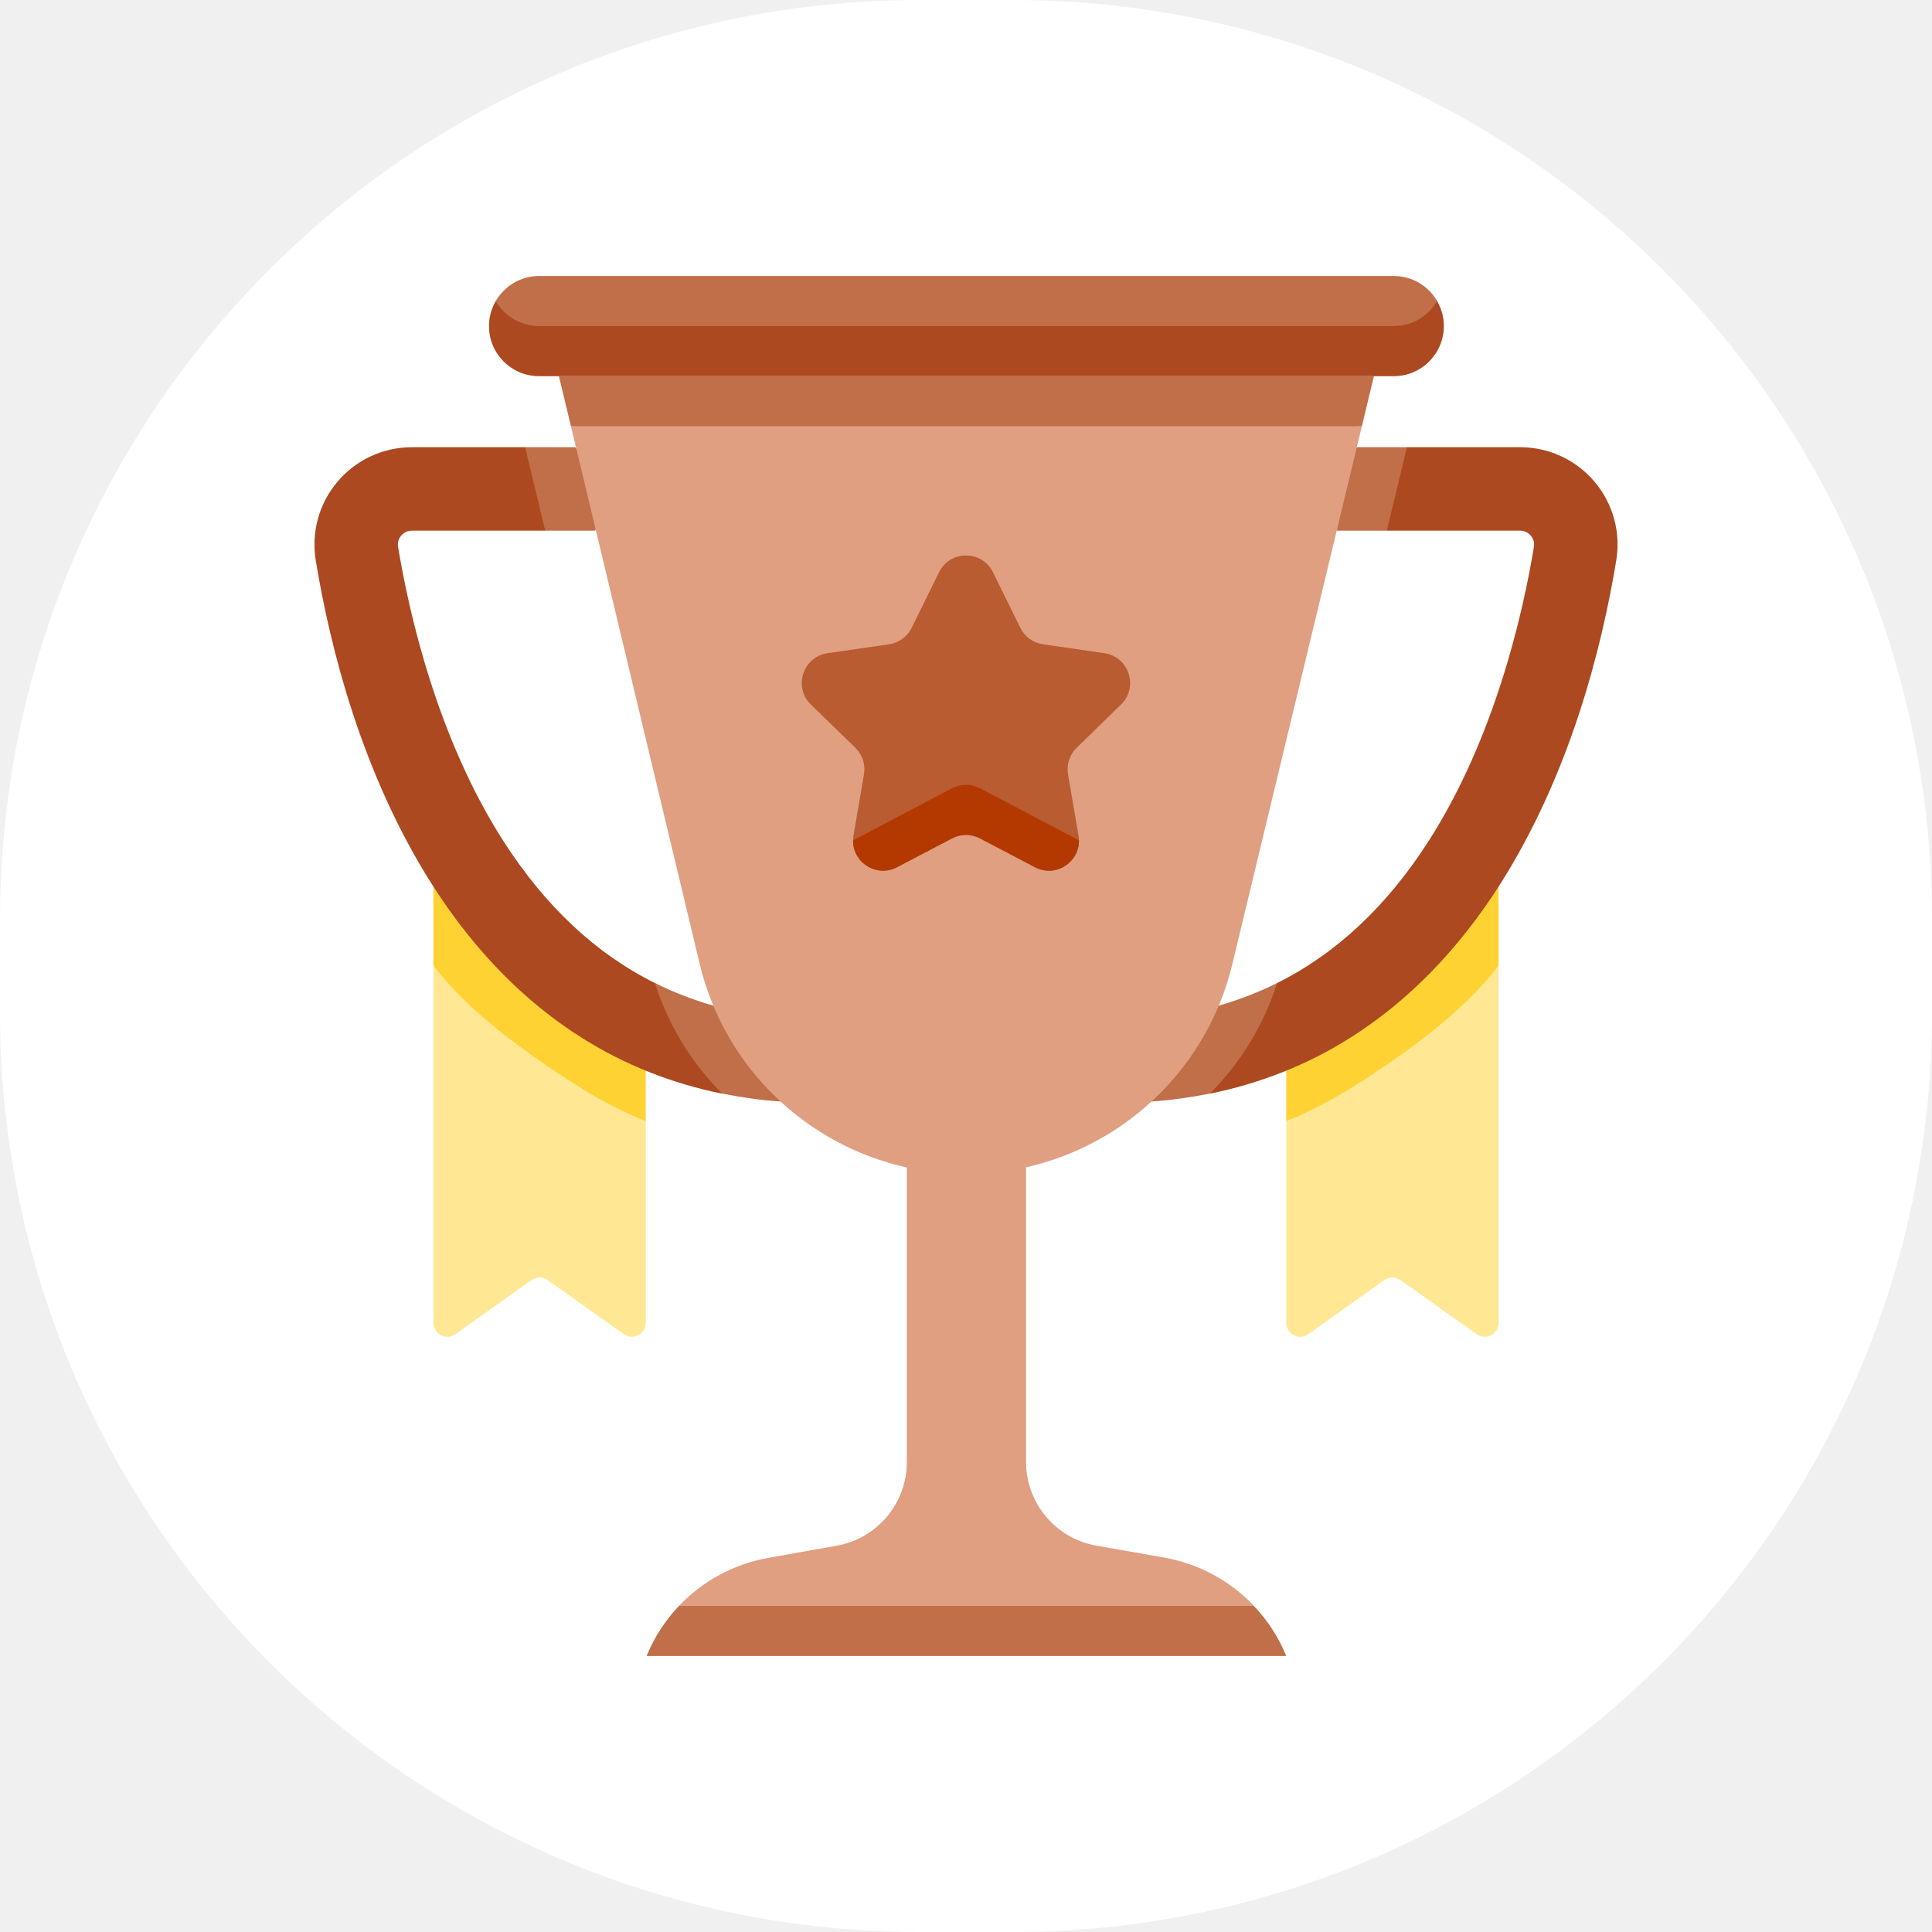
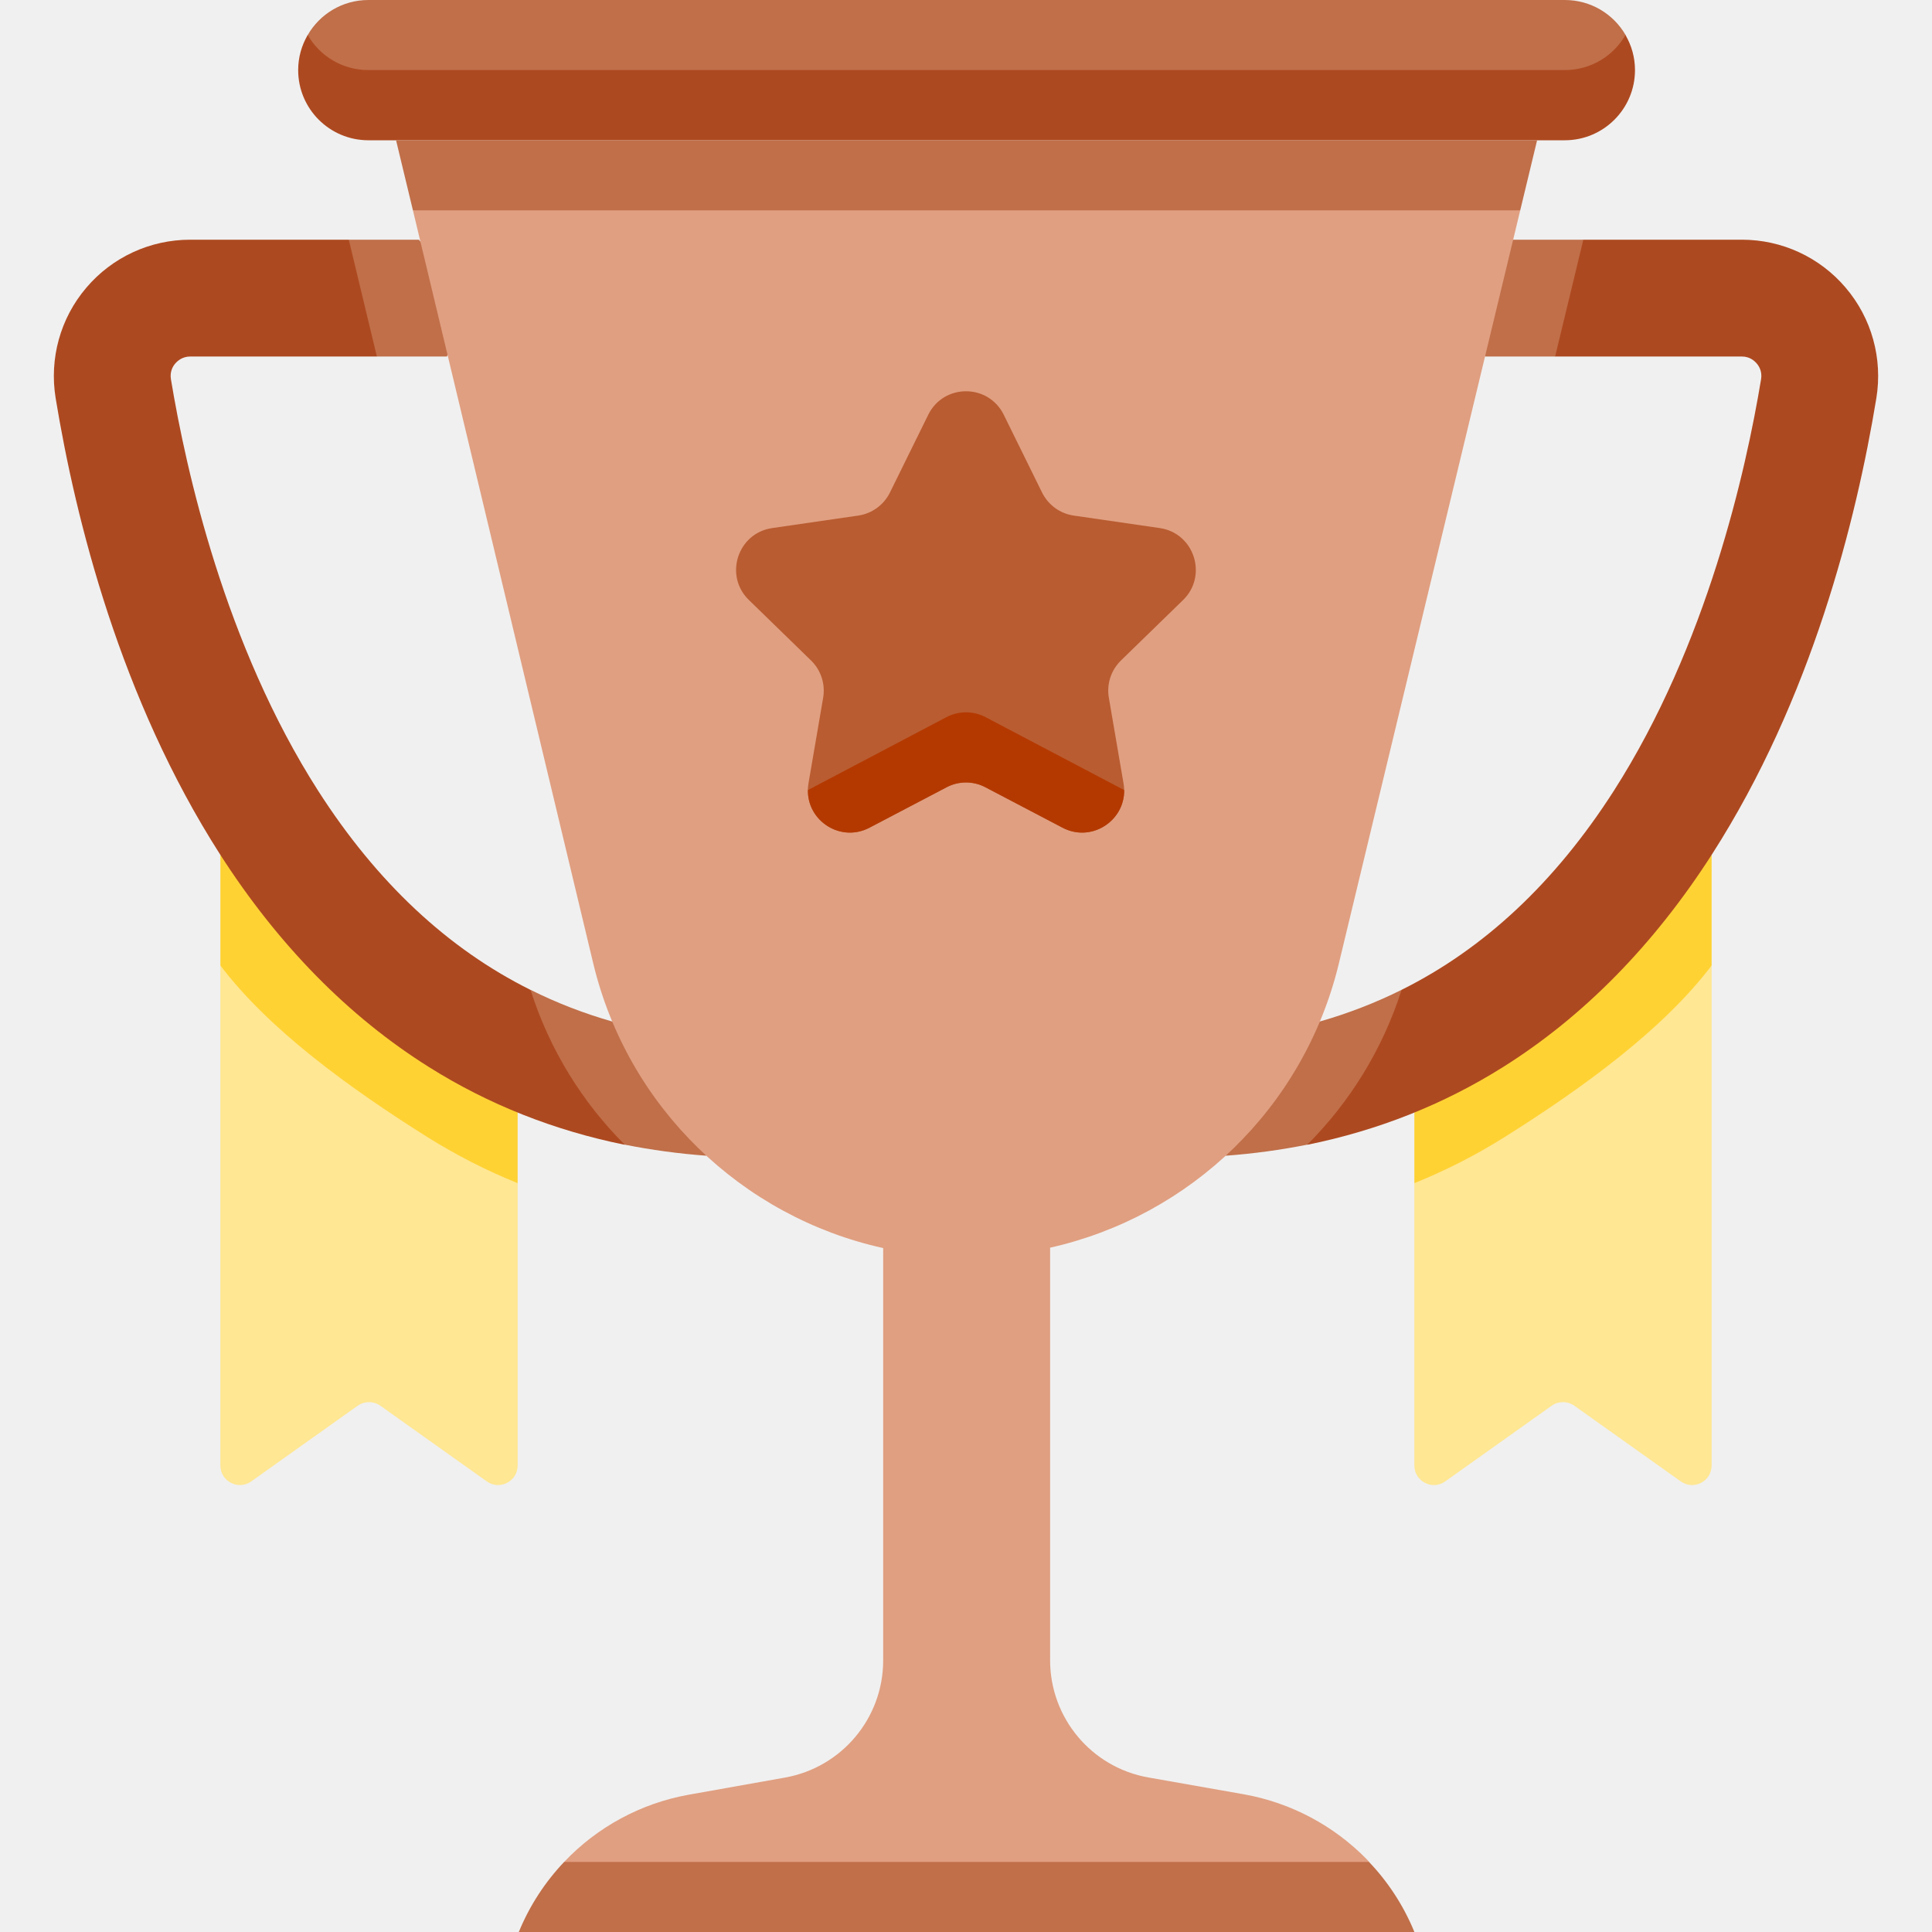
- <svg xmlns="http://www.w3.org/2000/svg" width="21" height="21" viewBox="0 0 21 21" fill="none">
-   <rect width="21" height="21" rx="10" fill="white" />
-   <g clip-path="url(#clip0_843_953)">
-     <path d="M14.234 11.798L13.981 12.186V14.378C13.981 14.501 14.12 14.573 14.22 14.502L15.047 13.914C15.1 13.877 15.17 13.877 15.223 13.914L16.05 14.502C16.15 14.573 16.289 14.501 16.289 14.378V10.496L15.842 10.454C15.391 11.157 14.473 11.7 14.234 11.798Z" fill="#FFE793" />
-     <path d="M13.981 11.637V12.186C14.224 12.088 14.457 11.969 14.679 11.83C15.298 11.441 15.915 10.99 16.289 10.496V9.637L13.981 11.637Z" fill="#FFD234" />
-     <path d="M17.33 5.234C17.129 4.997 16.835 4.861 16.524 4.861H15.293L14.89 5.121L14.802 5.496L15.074 5.768H16.523C16.584 5.768 16.622 5.802 16.639 5.822C16.656 5.841 16.683 5.884 16.673 5.944C16.556 6.652 16.253 8.01 15.529 9.141C15.075 9.849 14.525 10.365 13.882 10.685L13.219 11.309L13.15 11.888C13.697 11.777 14.206 11.576 14.669 11.285C15.294 10.893 15.841 10.336 16.293 9.631C17.064 8.426 17.412 7.041 17.568 6.091C17.619 5.784 17.532 5.471 17.33 5.234Z" fill="#AD4920" />
-     <path d="M14.53 5.768H15.074L15.293 4.861H14.748L14.367 5.315L14.53 5.768Z" fill="#C06F49" />
-     <path d="M13.247 10.931L12.661 11.37L12.516 11.973C12.733 11.958 12.944 11.928 13.15 11.887C13.48 11.557 13.734 11.149 13.882 10.685C13.679 10.786 13.467 10.868 13.247 10.931Z" fill="#C06F49" />
-     <path d="M15.149 3.817H5.86C5.559 3.817 5.342 3.352 5.389 3.272C5.483 3.109 5.659 3 5.86 3H15.149C15.351 3 15.527 3.109 15.621 3.272C15.667 3.352 15.45 3.817 15.149 3.817Z" fill="#C06F49" />
-     <path d="M15.149 3.544H5.86C5.658 3.544 5.483 3.435 5.389 3.272C5.342 3.352 5.315 3.445 5.315 3.544C5.315 3.845 5.559 4.089 5.86 4.089H15.149C15.45 4.089 15.694 3.845 15.694 3.544C15.694 3.445 15.667 3.352 15.62 3.272C15.526 3.435 15.351 3.544 15.149 3.544Z" fill="#AD4920" />
-     <path d="M6.766 11.798L7.019 12.186V14.378C7.019 14.501 6.88 14.573 6.78 14.502L5.953 13.914C5.9 13.877 5.83 13.877 5.777 13.914L4.95 14.502C4.85 14.573 4.711 14.501 4.711 14.378V10.496L5.158 10.454C5.609 11.157 6.528 11.7 6.766 11.798Z" fill="#FFE793" />
-     <path d="M7.019 11.637V12.186C6.776 12.088 6.544 11.969 6.321 11.83C5.702 11.441 5.085 10.99 4.711 10.496V9.637L7.019 11.637Z" fill="#FFD234" />
-     <path d="M3.67 5.234C3.871 4.997 4.165 4.861 4.477 4.861H5.708L6.11 5.121L6.198 5.496L5.926 5.768H4.477C4.416 5.768 4.378 5.802 4.361 5.822C4.344 5.841 4.317 5.884 4.327 5.944C4.444 6.652 4.747 8.01 5.471 9.141C5.925 9.849 6.475 10.365 7.118 10.685L7.781 11.309L7.85 11.888C7.303 11.777 6.794 11.576 6.331 11.285C5.706 10.893 5.159 10.336 4.707 9.631C3.936 8.426 3.588 7.041 3.432 6.091C3.382 5.784 3.468 5.471 3.67 5.234Z" fill="#AD4920" />
-     <path d="M6.47 5.768H5.926L5.708 4.861H6.252L6.633 5.315L6.47 5.768Z" fill="#C06F49" />
-     <path d="M7.753 10.931L8.339 11.37L8.484 11.973C8.268 11.958 8.056 11.928 7.85 11.887C7.52 11.557 7.266 11.149 7.119 10.685C7.321 10.786 7.533 10.868 7.753 10.931Z" fill="#C06F49" />
-     <path d="M11.915 16.8L12.658 16.931C13.027 16.997 13.359 17.177 13.613 17.437C13.619 17.444 13.625 17.45 13.63 17.456L13.431 17.728H7.572L7.38 17.456C7.635 17.187 7.973 17.001 8.348 16.934L9.095 16.801C9.536 16.722 9.857 16.339 9.857 15.891V12.69C8.763 12.448 7.874 11.601 7.605 10.476L6.206 4.633L10.505 4.361L14.803 4.633L13.395 10.48C13.125 11.6 12.241 12.443 11.153 12.688V15.89C11.153 16.338 11.474 16.722 11.915 16.8Z" fill="#E09F81" />
-     <path d="M14.803 4.633L14.934 4.089H6.075L6.206 4.633H14.803Z" fill="#C06F49" />
-     <path d="M13.629 17.456H7.38C7.232 17.611 7.112 17.795 7.028 18H13.981L13.976 17.987C13.892 17.787 13.774 17.608 13.629 17.456Z" fill="#C06F49" />
-     <path d="M10.793 6.22L11.091 6.825C11.139 6.921 11.231 6.988 11.337 7.003L12.005 7.1C12.272 7.139 12.379 7.469 12.185 7.658L11.703 8.128C11.626 8.203 11.591 8.311 11.609 8.417L11.723 9.082C11.768 9.349 11.488 9.552 11.249 9.426L10.652 9.113C10.557 9.062 10.443 9.062 10.348 9.113L9.751 9.426C9.511 9.552 9.231 9.349 9.277 9.082L9.391 8.417C9.409 8.311 9.374 8.203 9.297 8.128L8.814 7.658C8.62 7.469 8.727 7.139 8.995 7.1L9.663 7.003C9.769 6.988 9.861 6.921 9.909 6.825L10.207 6.22C10.327 5.977 10.673 5.977 10.793 6.22Z" fill="#B95C31" />
-     <path d="M10.652 8.568C10.557 8.518 10.443 8.518 10.348 8.568L9.273 9.134C9.268 9.374 9.527 9.544 9.751 9.426L10.348 9.113C10.443 9.063 10.557 9.063 10.652 9.113L11.249 9.426C11.473 9.544 11.732 9.374 11.728 9.134L10.652 8.568Z" fill="#B43900" />
+ <svg xmlns="http://www.w3.org/2000/svg" width="15" height="15" viewBox="0 0 15 15" fill="none">
+   <g clip-path="url(#clip0_1486_2018)">
+     <path d="M11.234 8.798L10.981 9.186V11.378C10.981 11.501 11.12 11.573 11.22 11.502L12.047 10.914C12.1 10.877 12.17 10.877 12.223 10.914L13.05 11.502C13.15 11.573 13.289 11.501 13.289 11.378V7.496L12.842 7.454C12.391 8.157 11.473 8.7 11.234 8.798Z" fill="#FFE793" />
+     <path d="M10.981 8.637V9.186C11.224 9.088 11.457 8.969 11.679 8.83C12.298 8.441 12.915 7.99 13.289 7.496V6.637L10.981 8.637Z" fill="#FFD234" />
+     <path d="M14.33 2.234C14.129 1.997 13.835 1.861 13.524 1.861H12.293L11.89 2.121L11.802 2.496L12.074 2.768H13.524C13.585 2.768 13.622 2.802 13.639 2.822C13.656 2.841 13.683 2.884 13.673 2.944C13.556 3.652 13.253 5.01 12.529 6.141C12.075 6.849 11.525 7.365 10.882 7.685L10.219 8.309L10.15 8.888C10.697 8.777 11.206 8.576 11.669 8.285C12.294 7.893 12.841 7.336 13.293 6.631C14.065 5.426 14.412 4.041 14.568 3.091C14.618 2.784 14.532 2.471 14.33 2.234Z" fill="#AD4920" />
+     <path d="M11.53 2.768H12.074L12.293 1.861H11.748L11.367 2.315L11.53 2.768Z" fill="#C06F49" />
+     <path d="M10.247 7.931L9.661 8.37L9.516 8.973C9.733 8.957 9.944 8.928 10.15 8.887C10.48 8.557 10.734 8.148 10.882 7.685C10.679 7.786 10.467 7.868 10.247 7.931Z" fill="#C06F49" />
+     <path d="M12.149 0.817H2.86C2.559 0.817 2.342 0.352 2.389 0.272C2.483 0.109 2.659 0 2.86 0H12.149C12.351 0 12.527 0.109 12.621 0.272C12.667 0.352 12.45 0.817 12.149 0.817Z" fill="#C06F49" />
+     <path d="M12.149 0.544H2.86C2.658 0.544 2.483 0.435 2.389 0.272C2.342 0.352 2.315 0.445 2.315 0.544C2.315 0.845 2.559 1.089 2.86 1.089H12.149C12.45 1.089 12.694 0.845 12.694 0.544C12.694 0.445 12.667 0.352 12.62 0.272C12.526 0.435 12.351 0.544 12.149 0.544Z" fill="#AD4920" />
+     <path d="M3.766 8.798L4.019 9.186V11.378C4.019 11.501 3.88 11.573 3.78 11.502L2.953 10.914C2.9 10.877 2.83 10.877 2.777 10.914L1.95 11.502C1.85 11.573 1.711 11.501 1.711 11.378V7.496L2.158 7.454C2.609 8.157 3.528 8.7 3.766 8.798Z" fill="#FFE793" />
+     <path d="M4.019 8.637V9.186C3.776 9.088 3.544 8.969 3.321 8.83C2.702 8.441 2.085 7.99 1.711 7.496V6.637L4.019 8.637Z" fill="#FFD234" />
+     <path d="M0.67 2.234C0.871 1.997 1.165 1.861 1.477 1.861H2.708L3.11 2.121L3.198 2.496L2.926 2.768H1.477C1.416 2.768 1.378 2.802 1.361 2.822C1.344 2.841 1.317 2.884 1.327 2.944C1.444 3.652 1.747 5.01 2.471 6.141C2.925 6.849 3.475 7.365 4.118 7.685L4.781 8.309L4.85 8.888C4.303 8.777 3.794 8.576 3.331 8.285C2.706 7.893 2.159 7.336 1.707 6.631C0.936 5.426 0.588 4.041 0.432 3.091C0.382 2.784 0.468 2.471 0.67 2.234Z" fill="#AD4920" />
+     <path d="M3.47 2.768H2.926L2.708 1.861H3.252L3.633 2.315L3.47 2.768Z" fill="#C06F49" />
+     <path d="M4.753 7.931L5.339 8.37L5.484 8.973C5.268 8.957 5.056 8.928 4.85 8.887C4.52 8.557 4.266 8.148 4.119 7.685C4.321 7.786 4.533 7.868 4.753 7.931Z" fill="#C06F49" />
+     <path d="M8.915 13.8L9.658 13.931C10.027 13.997 10.359 14.177 10.613 14.437C10.619 14.443 10.625 14.45 10.63 14.456L10.431 14.728H4.572L4.38 14.456C4.635 14.187 4.973 14.001 5.348 13.934L6.095 13.801C6.536 13.722 6.857 13.339 6.857 12.891V9.69C5.763 9.448 4.874 8.601 4.605 7.476L3.206 1.633L7.505 1.361L11.803 1.633L10.395 7.48C10.125 8.6 9.241 9.443 8.153 9.687V12.89C8.153 13.338 8.474 13.722 8.915 13.8Z" fill="#E09F81" />
+     <path d="M11.803 1.633L11.934 1.089H3.075L3.206 1.633H11.803Z" fill="#C06F49" />
+     <path d="M10.629 14.456H4.38C4.232 14.612 4.112 14.795 4.028 15H10.981L10.976 14.987C10.892 14.787 10.774 14.608 10.629 14.456Z" fill="#C06F49" />
+     <path d="M7.793 3.22L8.091 3.825C8.139 3.921 8.231 3.988 8.337 4.003L9.005 4.1C9.272 4.139 9.379 4.469 9.186 4.658L8.703 5.128C8.626 5.203 8.591 5.311 8.609 5.417L8.723 6.082C8.769 6.349 8.488 6.552 8.249 6.426L7.652 6.113C7.557 6.063 7.443 6.063 7.348 6.113L6.751 6.426C6.511 6.552 6.231 6.349 6.277 6.082L6.391 5.417C6.409 5.311 6.374 5.203 6.297 5.128L5.814 4.658C5.62 4.469 5.727 4.139 5.995 4.1L6.663 4.003C6.769 3.988 6.861 3.921 6.909 3.825L7.207 3.22C7.327 2.977 7.673 2.977 7.793 3.22Z" fill="#B95C31" />
+     <path d="M7.652 5.568C7.557 5.518 7.443 5.518 7.348 5.568L6.273 6.134C6.268 6.374 6.527 6.544 6.751 6.426L7.348 6.113C7.443 6.062 7.557 6.062 7.652 6.113L8.249 6.426C8.473 6.544 8.732 6.374 8.728 6.134L7.652 5.568Z" fill="#B43900" />
  </g>
  <defs>
-     <clipPath id="clip0_843_953">
-       <rect width="15" height="15" fill="white" transform="translate(3 3)" />
+     <clipPath id="clip0_1486_2018">
+       <rect width="15" height="15" fill="white" />
    </clipPath>
  </defs>
</svg>
